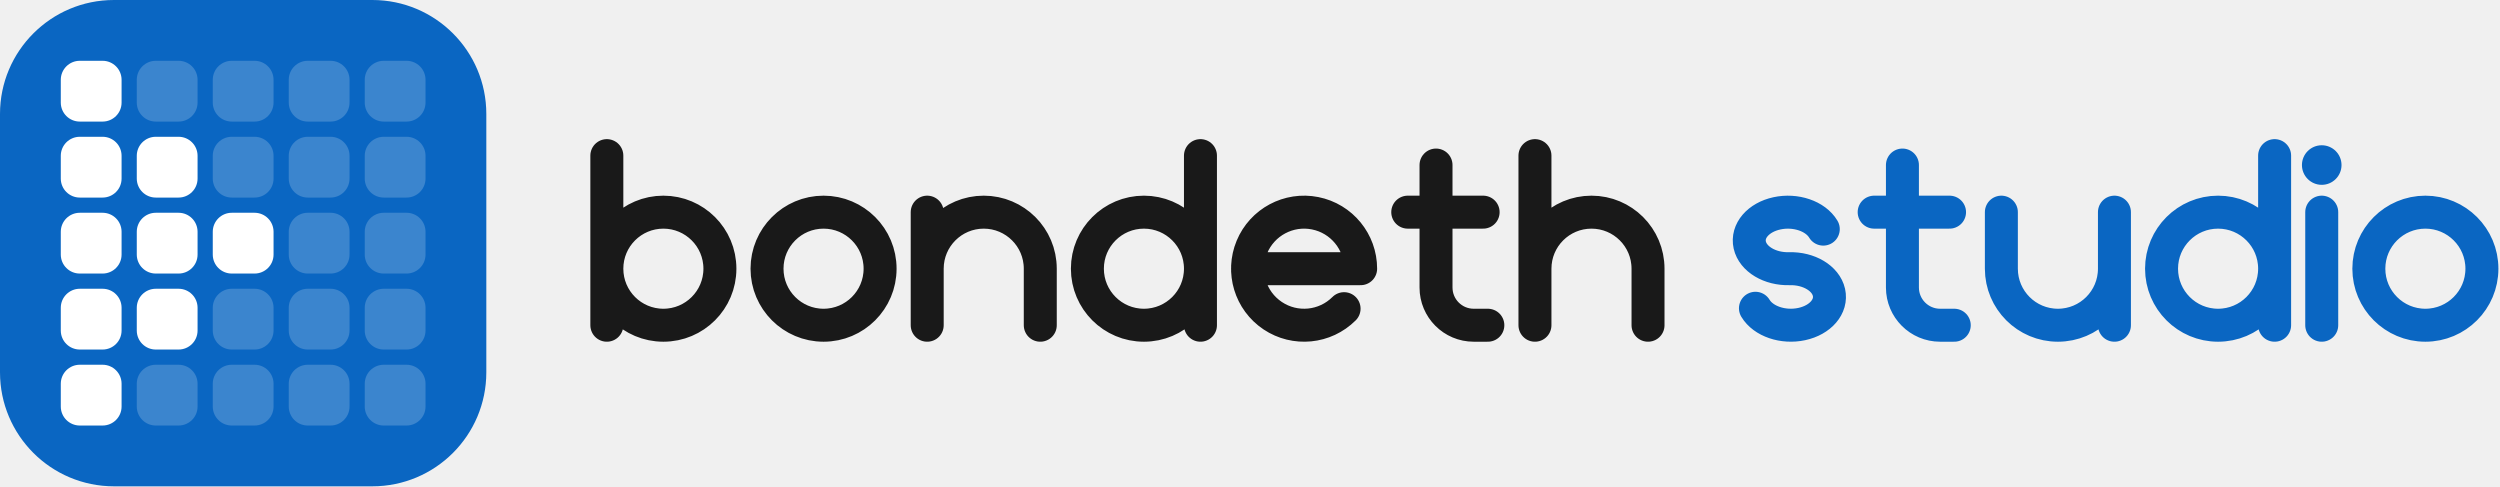
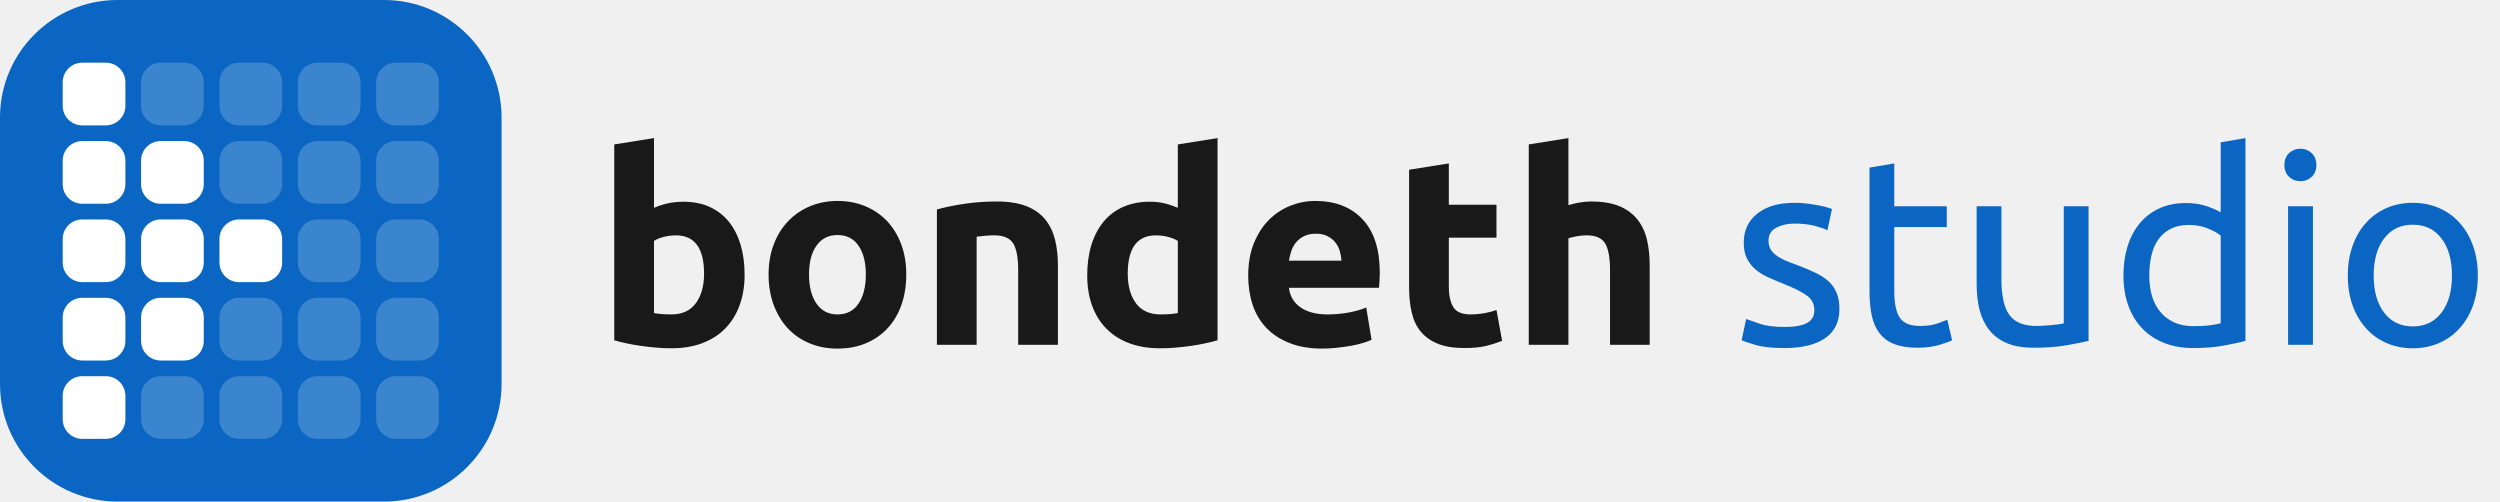
- <svg xmlns="http://www.w3.org/2000/svg" width="329" height="64" viewBox="0 0 329 64" fill="none">
+ <svg xmlns="http://www.w3.org/2000/svg" width="319" height="64" viewBox="0 0 319 64" fill="none">
  <rect width="64" height="64" rx="15" fill="#0A66C2" />
  <rect x="8" y="8" width="8" height="8" rx="2.5" fill="#fff" />
  <rect x="18" y="8" width="8" height="8" rx="2.5" fill="#fff" fill-opacity=".2" />
  <rect x="28" y="8" width="8" height="8" rx="2.5" fill="#fff" fill-opacity=".2" />
  <rect x="38" y="8" width="8" height="8" rx="2.5" fill="#fff" fill-opacity=".2" />
  <rect x="48" y="8" width="8" height="8" rx="2.5" fill="#fff" fill-opacity=".2" />
  <rect x="8" y="18" width="8" height="8" rx="2.5" fill="#fff" />
  <rect x="18" y="18" width="8" height="8" rx="2.5" fill="#fff" />
  <rect x="28" y="18" width="8" height="8" rx="2.5" fill="#fff" fill-opacity=".2" />
  <rect x="38" y="18" width="8" height="8" rx="2.5" fill="#fff" fill-opacity=".2" />
  <rect x="48" y="18" width="8" height="8" rx="2.5" fill="#fff" fill-opacity=".2" />
  <rect x="8" y="28" width="8" height="8" rx="2.5" fill="#fff" />
  <rect x="18" y="28" width="8" height="8" rx="2.5" fill="#fff" />
  <rect x="28" y="28" width="8" height="8" rx="2.5" fill="#fff" />
  <rect x="38" y="28" width="8" height="8" rx="2.5" fill="#fff" fill-opacity=".2" />
  <rect x="48" y="28" width="8" height="8" rx="2.5" fill="#fff" fill-opacity=".2" />
  <rect x="8" y="38" width="8" height="8" rx="2.5" fill="#fff" />
  <rect x="18" y="38" width="8" height="8" rx="2.5" fill="#fff" />
  <rect x="28" y="38" width="8" height="8" rx="2.5" fill="#fff" fill-opacity=".2" />
  <rect x="38" y="38" width="8" height="8" rx="2.5" fill="#fff" fill-opacity=".2" />
  <rect x="48" y="38" width="8" height="8" rx="2.5" fill="#fff" fill-opacity=".2" />
  <rect x="8" y="48" width="8" height="8" rx="2.5" fill="#fff" />
  <rect x="18" y="48" width="8" height="8" rx="2.5" fill="#fff" fill-opacity=".2" />
  <rect x="28" y="48" width="8" height="8" rx="2.5" fill="#fff" fill-opacity=".2" />
  <rect x="38" y="48" width="8" height="8" rx="2.5" fill="#fff" fill-opacity=".2" />
  <rect x="48" y="48" width="8" height="8" rx="2.5" fill="#fff" fill-opacity=".2" />
-   <g transform="translate(78 18) scale(0.62)">
-     <path d="M3 4V40M3 28a12 12 0 1 0 24 0a12 12 0 1 0-24 0M37 28a12 12 0 1 0 24 0a12 12 0 1 0-24 0M71 16V40M71 28a12 12 0 0 1 24 0V40M129 4V40M105 28a12 12 0 1 0 24 0a12 12 0 1 0-24 0M139 28H163a12 12 0 1 0-3.515 8.485M179 6V32a8 8 0 0 0 8 8H190M173 16H189M200 4V40M200 28a12 12 0 0 1 24 0V40" stroke="#191919" stroke-width="7" stroke-linecap="round" stroke-linejoin="round" />
-   </g>
-   <g transform="translate(228.66 18) scale(0.62)">
-     <path d="M18.2 19.6A8.2 6 0 1 0 11 28A8.2 6 0 1 1 3.8 36.4M35 6V32a8 8 0 0 0 8 8H46M29 16H45M56 16V28a12 12 0 0 0 24 0M80 16V40M114 4V40M90 28a12 12 0 1 0 24 0a12 12 0 1 0-24 0M124 16V40M134 28a12 12 0 1 0 24 0a12 12 0 1 0-24 0" stroke="#0A66C2" stroke-width="7" stroke-linecap="round" stroke-linejoin="round" />
-     <circle cx="124" cy="6" r="4.2" fill="#0A66C2" />
-   </g>
+   <path transform="translate(76 0)" fill="#191919" d="M13.84 34.92L13.84 34.92Q13.84 30.03 10.23 30.03L10.23 30.03Q9.45 30.03 8.69 30.23Q7.92 30.43 7.45 30.74L7.45 30.74L7.45 39.95Q7.82 40.02 8.40 40.07Q8.98 40.12 9.66 40.12L9.66 40.12Q11.73 40.12 12.78 38.70Q13.84 37.27 13.84 34.92ZM19.01 35.06L19.01 35.06Q19.01 37.20 18.38 38.93Q17.75 40.67 16.56 41.89Q15.37 43.12 13.63 43.78Q11.90 44.44 9.69 44.44L9.69 44.44Q8.77 44.44 7.77 44.36Q6.77 44.27 5.80 44.14Q4.83 44 3.94 43.81Q3.06 43.63 2.38 43.42L2.38 43.42L2.38 18.43L7.45 17.62L7.45 26.52Q8.30 26.15 9.21 25.95Q10.13 25.74 11.19 25.74L11.19 25.74Q13.09 25.74 14.55 26.40Q16.01 27.07 17 28.29Q17.99 29.52 18.50 31.23Q19.01 32.95 19.01 35.06ZM39.64 35.02L39.64 35.02Q39.64 37.13 39.03 38.88Q38.42 40.63 37.26 41.88Q36.11 43.12 34.49 43.80Q32.88 44.48 30.87 44.48L30.87 44.48Q28.90 44.48 27.29 43.80Q25.67 43.12 24.51 41.88Q23.36 40.63 22.71 38.88Q22.07 37.13 22.07 35.02L22.07 35.02Q22.07 32.92 22.73 31.18Q23.39 29.45 24.57 28.22Q25.74 27 27.35 26.32Q28.97 25.64 30.87 25.64L30.87 25.64Q32.81 25.64 34.43 26.32Q36.04 27 37.20 28.22Q38.35 29.45 39.00 31.18Q39.64 32.92 39.64 35.02ZM34.48 35.02L34.48 35.02Q34.48 32.68 33.54 31.34Q32.61 29.99 30.87 29.99L30.87 29.99Q29.14 29.99 28.19 31.34Q27.23 32.68 27.23 35.02L27.23 35.02Q27.23 37.37 28.19 38.75Q29.14 40.12 30.87 40.12L30.87 40.12Q32.61 40.12 33.54 38.75Q34.48 37.37 34.48 35.02ZM43.55 44L43.55 26.73Q44.85 26.35 46.89 26.03Q48.93 25.71 51.17 25.71L51.17 25.71Q53.45 25.71 54.96 26.30Q56.47 26.90 57.36 27.99Q58.24 29.07 58.62 30.57Q58.99 32.07 58.99 33.90L58.99 33.90L58.99 44L53.92 44L53.92 34.51Q53.92 32.07 53.28 31.05Q52.63 30.03 50.86 30.03L50.86 30.03Q50.32 30.03 49.71 30.08Q49.10 30.13 48.62 30.20L48.62 30.20L48.62 44L43.55 44ZM67.90 34.92L67.90 34.92Q67.90 37.27 68.95 38.70Q70.01 40.12 72.08 40.12L72.08 40.12Q72.76 40.12 73.34 40.07Q73.92 40.02 74.29 39.95L74.29 39.95L74.29 30.74Q73.81 30.43 73.05 30.23Q72.28 30.03 71.50 30.03L71.50 30.03Q67.90 30.03 67.90 34.92ZM79.36 17.62L79.36 43.42Q78.68 43.63 77.79 43.81Q76.91 44 75.94 44.14Q74.97 44.27 73.97 44.36Q72.96 44.44 72.05 44.44L72.05 44.44Q69.84 44.44 68.10 43.80Q66.37 43.15 65.18 41.94Q63.99 40.74 63.36 39.02Q62.73 37.30 62.73 35.16L62.73 35.16Q62.73 32.98 63.27 31.23Q63.82 29.48 64.84 28.26Q65.86 27.03 67.34 26.39Q68.82 25.74 70.72 25.74L70.72 25.74Q71.77 25.74 72.61 25.95Q73.44 26.15 74.29 26.52L74.29 26.52L74.29 18.43L79.36 17.62ZM83.27 35.19L83.27 35.19Q83.27 32.81 84.00 31.03Q84.73 29.24 85.92 28.05Q87.11 26.86 88.66 26.25Q90.20 25.64 91.83 25.64L91.83 25.64Q95.64 25.64 97.85 27.97Q100.06 30.30 100.06 34.82L100.06 34.82Q100.06 35.26 100.03 35.79Q99.99 36.32 99.96 36.72L99.96 36.72L88.47 36.72Q88.64 38.29 89.93 39.21Q91.22 40.12 93.40 40.12L93.40 40.12Q94.79 40.12 96.14 39.87Q97.48 39.61 98.33 39.24L98.33 39.24L99.01 43.35Q98.60 43.56 97.92 43.76Q97.24 43.97 96.41 44.12Q95.57 44.27 94.62 44.37Q93.67 44.48 92.72 44.48L92.72 44.48Q90.30 44.48 88.52 43.76Q86.73 43.05 85.56 41.81Q84.39 40.57 83.83 38.87Q83.27 37.17 83.27 35.19ZM88.47 33.26L95.17 33.26Q95.13 32.61 94.95 32.00Q94.76 31.39 94.37 30.91Q93.98 30.43 93.38 30.13Q92.79 29.82 91.90 29.82L91.90 29.82Q91.05 29.82 90.44 30.11Q89.83 30.40 89.42 30.88Q89.01 31.35 88.79 31.98Q88.57 32.61 88.47 33.26L88.47 33.26ZM103.80 36.69L103.80 21.66L108.87 20.85L108.87 26.12L114.95 26.12L114.95 30.33L108.87 30.33L108.87 36.62Q108.87 38.22 109.43 39.17Q109.99 40.12 111.69 40.12L111.69 40.12Q112.51 40.12 113.37 39.97Q114.24 39.82 114.95 39.55L114.95 39.55L115.67 43.49Q114.75 43.86 113.63 44.14Q112.51 44.41 110.87 44.41L110.87 44.41Q108.80 44.41 107.44 43.85Q106.08 43.29 105.26 42.28Q104.45 41.28 104.13 39.85Q103.80 38.42 103.80 36.69L103.80 36.69ZM124.13 44L119.07 44L119.07 18.43L124.13 17.62L124.13 26.18Q124.64 26.01 125.44 25.86Q126.24 25.71 126.99 25.71L126.99 25.71Q129.17 25.71 130.61 26.30Q132.06 26.90 132.92 27.99Q133.79 29.07 134.15 30.57Q134.50 32.07 134.50 33.90L134.50 33.90L134.50 44L129.44 44L129.44 34.51Q129.44 32.07 128.81 31.05Q128.18 30.03 126.48 30.03L126.48 30.03Q125.80 30.03 125.21 30.14Q124.61 30.26 124.13 30.40L124.13 30.40L124.13 44Z" />
+   <path transform="translate(220.87 0)" fill="#0A66C2" d="M6.83 41.72L6.83 41.72Q8.77 41.72 9.71 41.21Q10.64 40.70 10.64 39.58L10.64 39.58Q10.64 38.42 9.72 37.74Q8.81 37.06 6.70 36.21L6.70 36.21Q5.68 35.81 4.74 35.38Q3.81 34.96 3.13 34.38Q2.45 33.80 2.04 32.98Q1.63 32.17 1.63 30.98L1.63 30.98Q1.63 28.63 3.37 27.25Q5.10 25.88 8.09 25.88L8.09 25.88Q8.84 25.88 9.59 25.96Q10.34 26.05 10.98 26.17Q11.63 26.29 12.12 26.42Q12.61 26.56 12.89 26.66L12.89 26.66L12.31 29.38Q11.80 29.11 10.71 28.82Q9.62 28.53 8.09 28.53L8.09 28.53Q6.77 28.53 5.78 29.06Q4.79 29.58 4.79 30.71L4.79 30.71Q4.79 31.28 5.02 31.73Q5.24 32.17 5.70 32.52Q6.15 32.88 6.83 33.19Q7.51 33.49 8.47 33.83L8.47 33.83Q9.72 34.31 10.71 34.77Q11.70 35.23 12.39 35.84Q13.09 36.45 13.46 37.32Q13.84 38.19 13.84 39.44L13.84 39.44Q13.84 41.89 12.02 43.15Q10.20 44.41 6.83 44.41L6.83 44.41Q4.49 44.41 3.16 44.02Q1.84 43.63 1.36 43.42L1.36 43.42L1.94 40.70Q2.48 40.91 3.67 41.31Q4.86 41.72 6.83 41.72ZM20.84 20.85L20.84 26.32L27.54 26.32L27.54 28.97L20.84 28.97L20.84 37.13Q20.84 38.46 21.05 39.33Q21.25 40.19 21.66 40.69Q22.07 41.18 22.68 41.38Q23.29 41.59 24.11 41.59L24.11 41.59Q25.53 41.59 26.40 41.26Q27.27 40.94 27.61 40.80L27.61 40.80L28.22 43.42Q27.74 43.66 26.55 44.02Q25.36 44.37 23.83 44.37L23.83 44.37Q22.03 44.37 20.86 43.91Q19.69 43.46 18.97 42.54Q18.26 41.62 17.97 40.28Q17.68 38.93 17.68 37.17L17.68 37.17L17.68 21.39L20.84 20.85ZM45.63 26.32L45.63 43.49Q44.54 43.76 42.76 44.07Q40.97 44.37 38.62 44.37L38.62 44.37Q36.58 44.37 35.19 43.78Q33.80 43.18 32.95 42.10Q32.10 41.01 31.72 39.53Q31.35 38.05 31.35 36.25L31.35 36.25L31.35 26.32L34.51 26.32L34.51 35.57Q34.51 38.80 35.53 40.19Q36.55 41.59 38.96 41.59L38.96 41.59Q39.47 41.59 40.02 41.55Q40.56 41.52 41.04 41.47Q41.51 41.42 41.91 41.37Q42.30 41.31 42.47 41.25L42.47 41.25L42.47 26.32L45.63 26.32ZM62.49 41.25L62.49 30.06Q61.91 29.58 60.83 29.14Q59.74 28.70 58.45 28.70L58.45 28.70Q57.09 28.70 56.12 29.19Q55.15 29.69 54.54 30.55Q53.92 31.42 53.65 32.61Q53.38 33.80 53.38 35.16L53.38 35.16Q53.38 38.25 54.91 39.94Q56.44 41.62 58.99 41.62L58.99 41.62Q60.28 41.62 61.15 41.50Q62.02 41.38 62.49 41.25L62.49 41.25ZM62.49 27.10L62.49 18.16L65.65 17.62L65.65 43.49Q64.57 43.80 62.87 44.10Q61.17 44.41 58.96 44.41L58.96 44.41Q56.92 44.41 55.28 43.76Q53.65 43.12 52.50 41.93Q51.34 40.74 50.71 39.02Q50.08 37.30 50.08 35.16L50.08 35.16Q50.08 33.12 50.61 31.42Q51.14 29.72 52.16 28.50Q53.18 27.27 54.66 26.59Q56.13 25.91 58.04 25.91L58.04 25.91Q59.57 25.91 60.74 26.32Q61.91 26.73 62.49 27.10L62.49 27.10ZM74.26 26.32L74.26 44L71.09 44L71.09 26.32L74.26 26.32ZM72.66 23.12L72.66 23.12Q71.81 23.12 71.21 22.56Q70.62 22.00 70.62 21.05L70.62 21.05Q70.62 20.10 71.21 19.54Q71.81 18.98 72.66 18.98L72.66 18.98Q73.51 18.98 74.10 19.54Q74.70 20.10 74.70 21.05L74.70 21.05Q74.70 22.00 74.10 22.56Q73.51 23.12 72.66 23.12ZM95.30 35.16L95.30 35.16Q95.30 37.27 94.69 38.97Q94.08 40.67 92.97 41.89Q91.87 43.12 90.34 43.78Q88.81 44.44 87.01 44.44L87.01 44.44Q85.20 44.44 83.67 43.78Q82.14 43.12 81.04 41.89Q79.93 40.67 79.32 38.97Q78.71 37.27 78.71 35.16L78.71 35.16Q78.71 33.09 79.32 31.37Q79.93 29.65 81.04 28.43Q82.14 27.20 83.67 26.54Q85.20 25.88 87.01 25.88L87.01 25.88Q88.81 25.88 90.34 26.54Q91.87 27.20 92.97 28.43Q94.08 29.65 94.69 31.37Q95.30 33.09 95.30 35.16ZM92.00 35.16L92.00 35.16Q92.00 32.17 90.66 30.42Q89.32 28.67 87.01 28.67L87.01 28.67Q84.69 28.67 83.35 30.42Q82.01 32.17 82.01 35.16L82.01 35.16Q82.01 38.15 83.35 39.90Q84.69 41.65 87.01 41.65L87.01 41.65Q89.32 41.65 90.66 39.90Q92.00 38.15 92.00 35.16Z" />
</svg>
